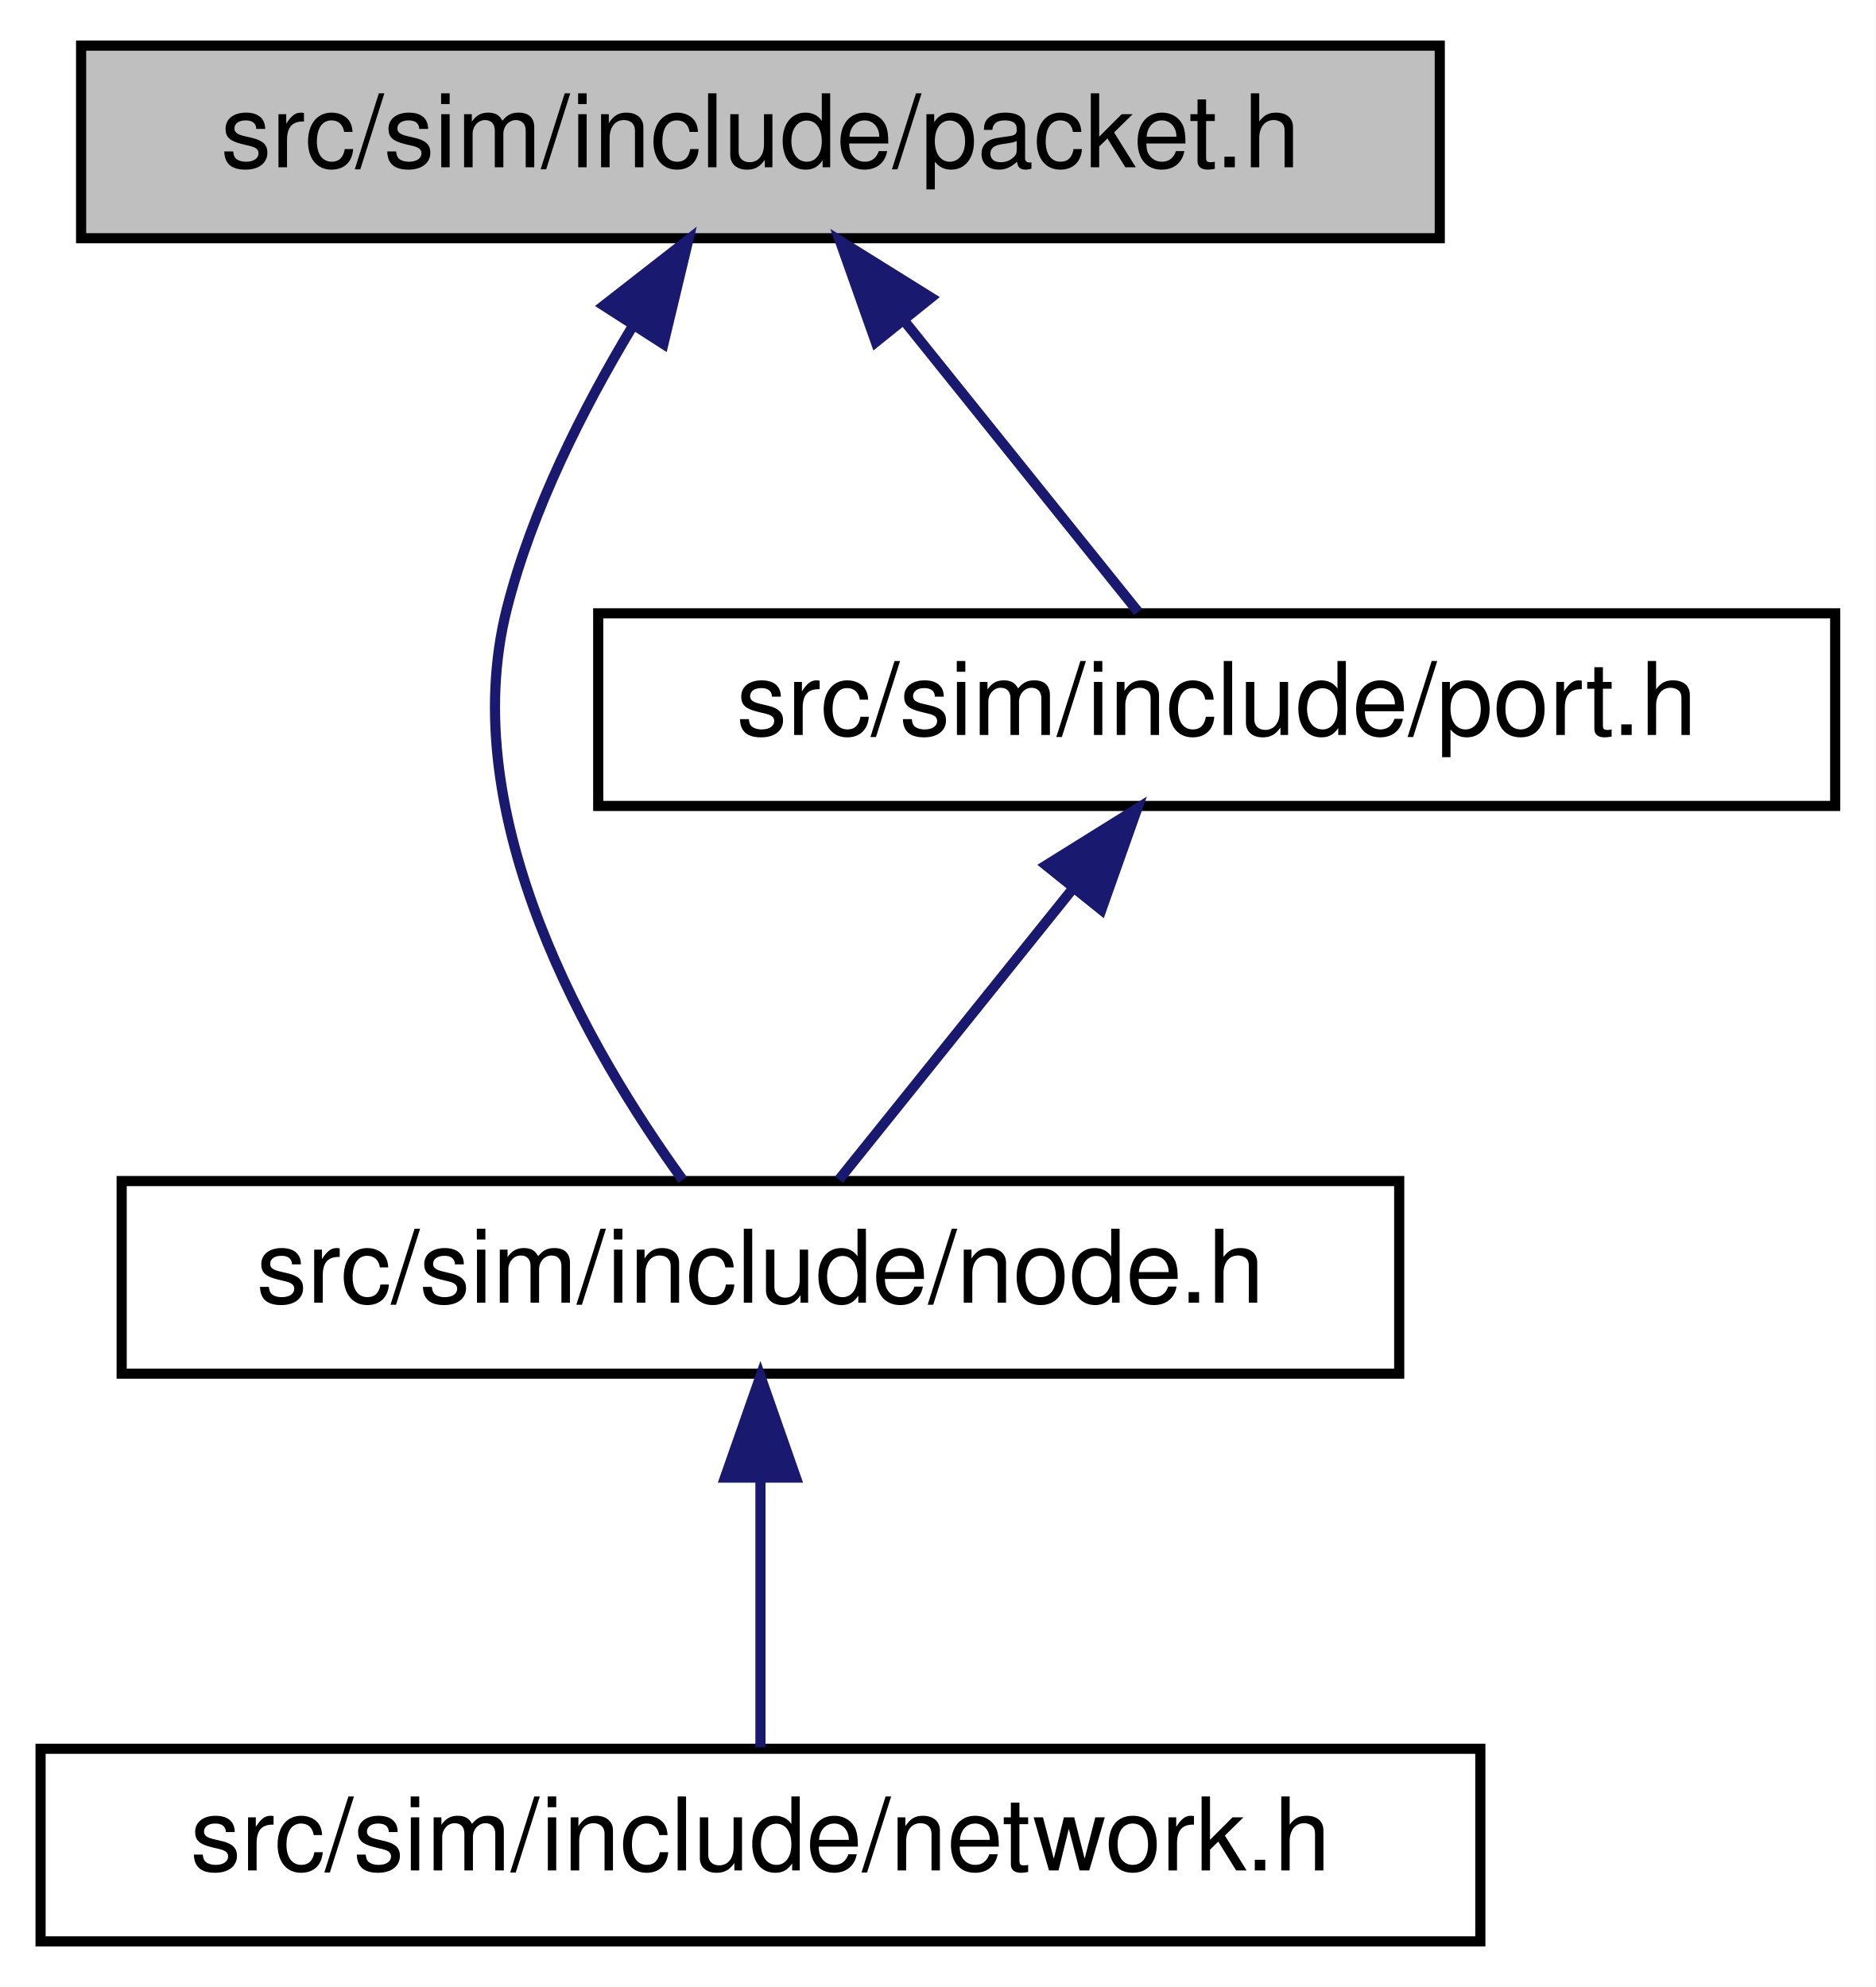
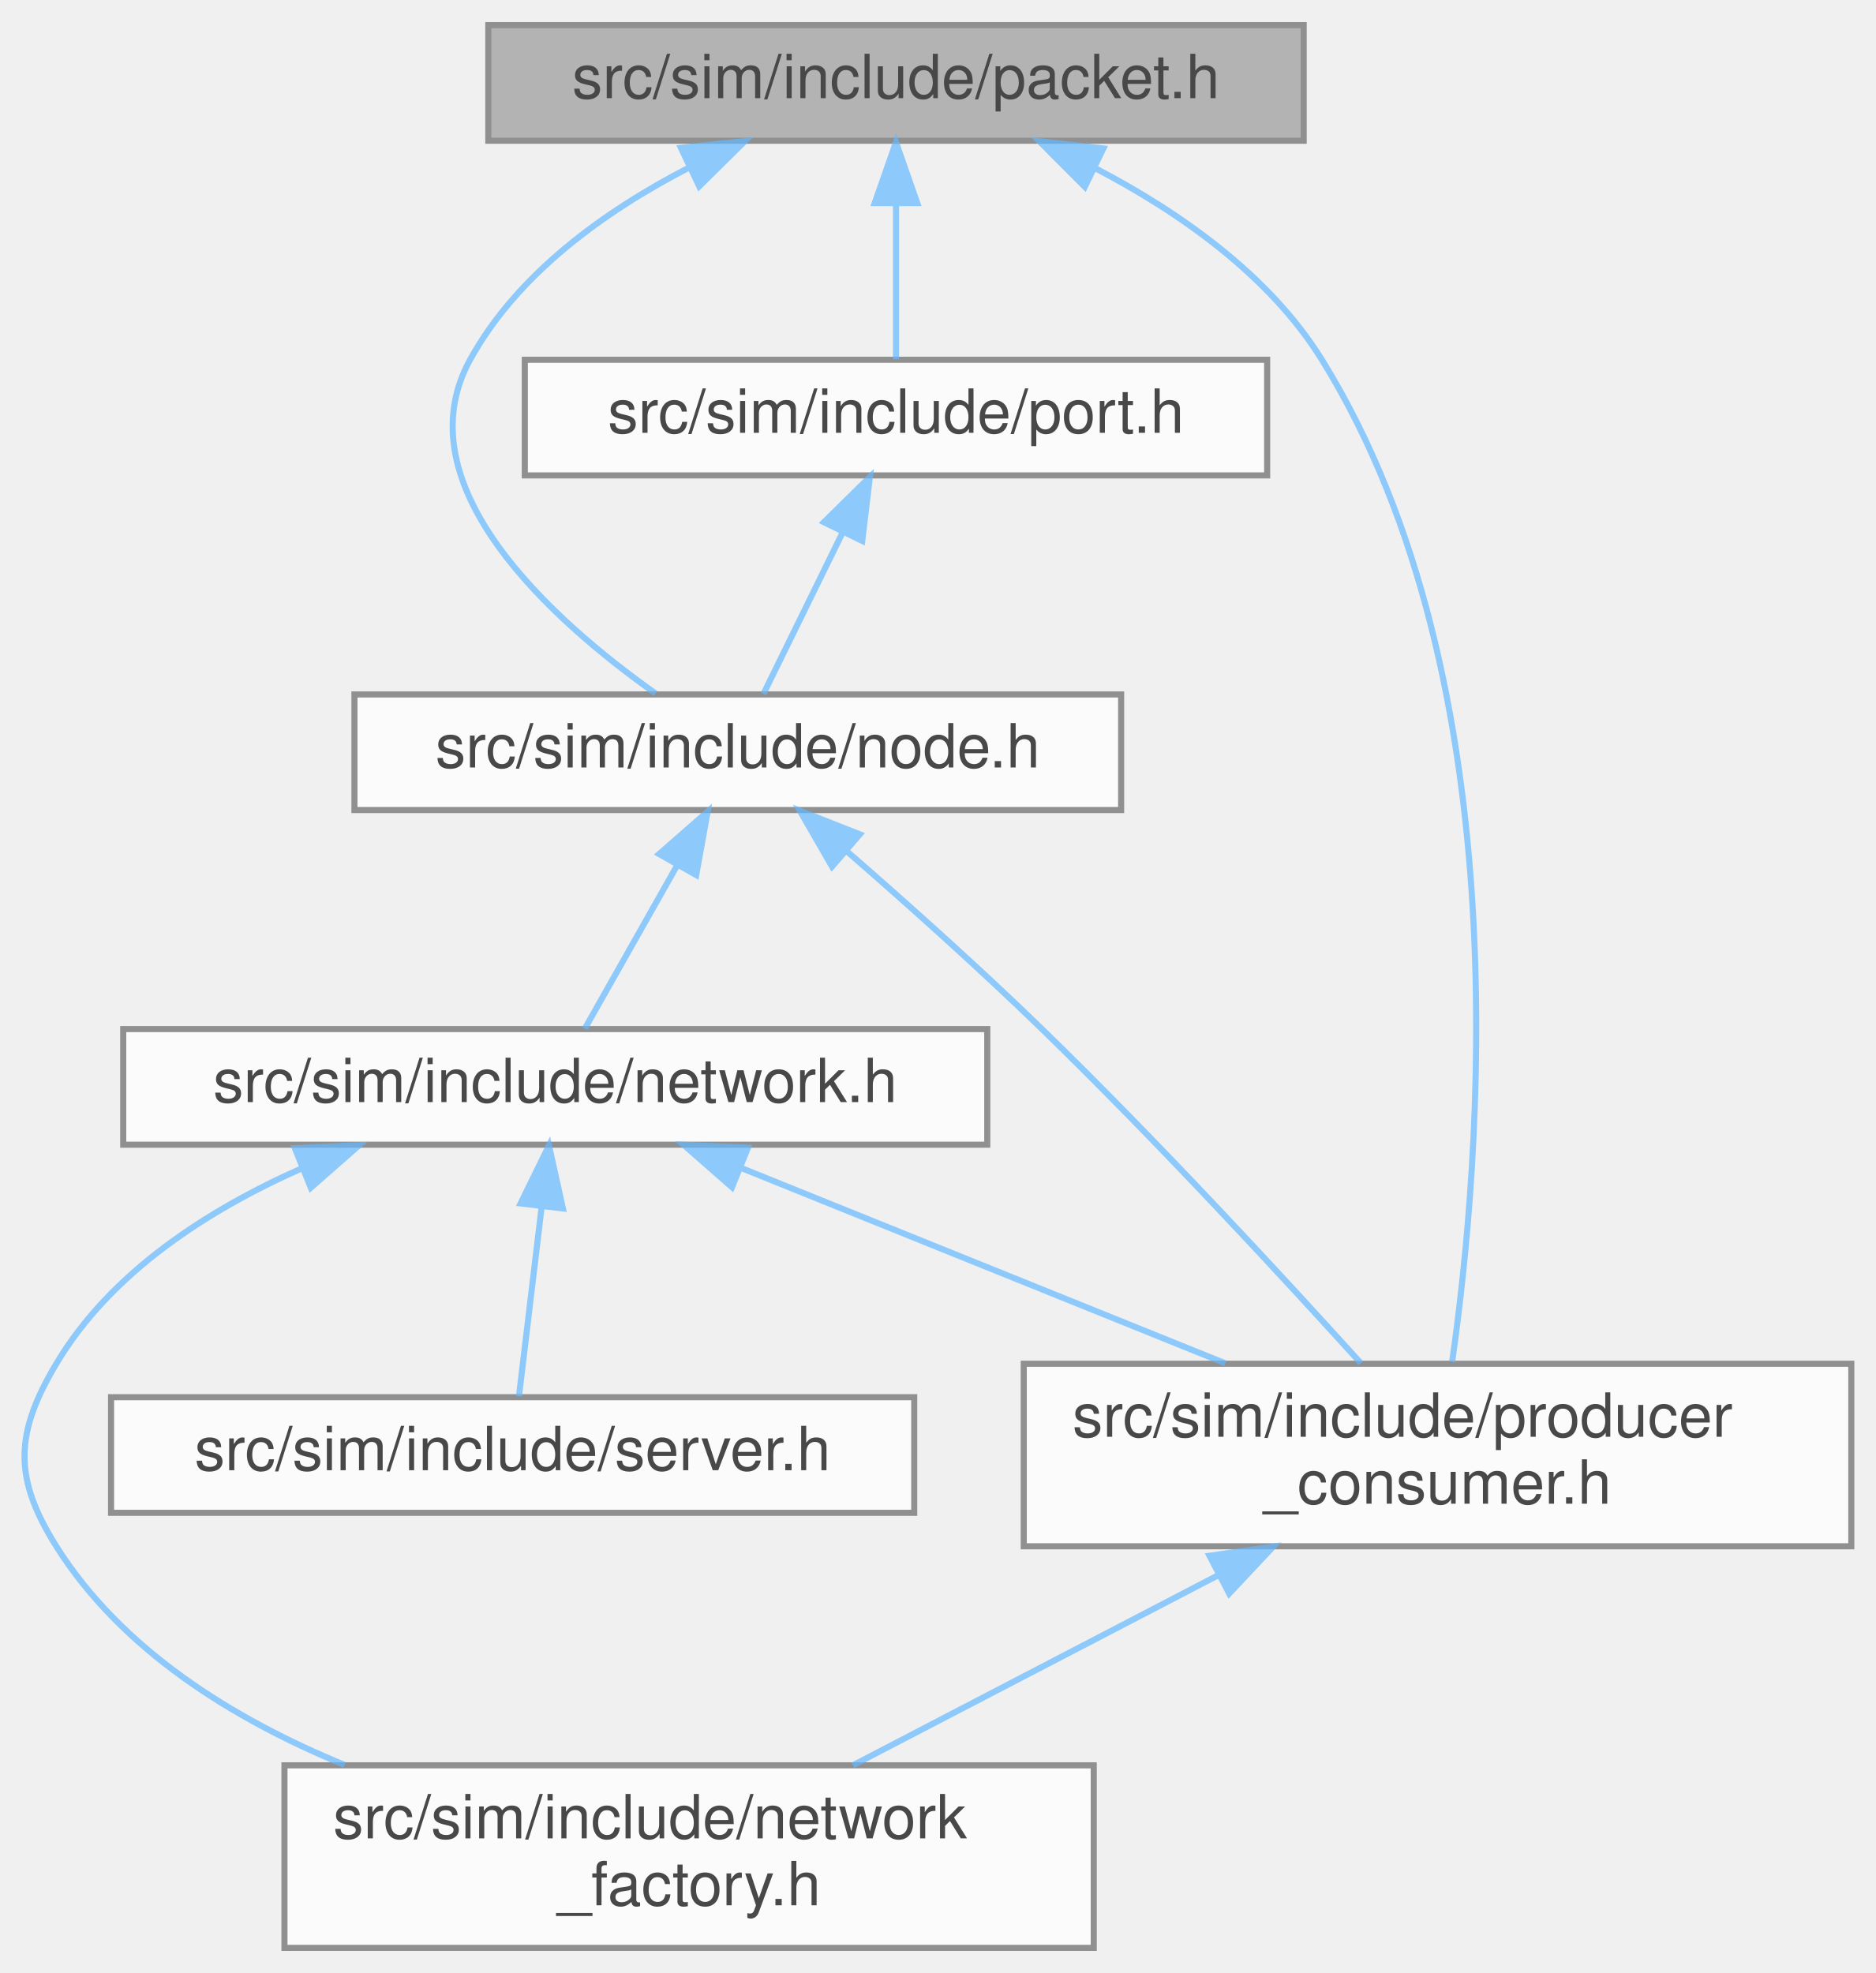
- <svg xmlns="http://www.w3.org/2000/svg" xmlns:xlink="http://www.w3.org/1999/xlink" width="185pt" height="196pt" viewBox="0.00 0.00 185.00 196.00">
-   <g id="graph0" class="graph" transform="scale(1 1) rotate(0) translate(4 192)">
-     <polygon fill="#ffffff" stroke="transparent" points="-4,4 -4,-192 181,-192 181,4 -4,4" />
-     <g id="node1" class="node">
-       <polygon fill="#bfbfbf" stroke="#000000" points="4,-168.5 4,-187.5 138,-187.5 138,-168.5 4,-168.5" />
-       <text text-anchor="middle" x="71" y="-175.5" font-family="Helvetica,sans-Serif" font-size="10.00" fill="#000000">src/sim/include/packet.h</text>
-     </g>
-     <g id="node2" class="node">
-       <g id="a_node2">
-         <a xlink:href="node_8h.html" target="_top" xlink:title="定义了仿真系统中的基础节点类 ">
-           <polygon fill="#ffffff" stroke="#000000" points="8,-56.5 8,-75.5 134,-75.5 134,-56.5 8,-56.5" />
-           <text text-anchor="middle" x="71" y="-63.5" font-family="Helvetica,sans-Serif" font-size="10.00" fill="#000000">src/sim/include/node.h</text>
-         </a>
+ <svg xmlns="http://www.w3.org/2000/svg" xmlns:xlink="http://www.w3.org/1999/xlink" width="308pt" height="324pt" viewBox="0.00 0.00 308.25 324.00">
+   <svg id="main" version="1.1" xml:space="preserve">
+     <style type="text/css">
+ .node, .edge {opacity: 0.7;}
+ .node.selected, .edge.selected {opacity: 1;}
+ .edge:hover path { stroke: red; }
+ .edge:hover polygon { stroke: red; fill: red; }
+ </style>
+     <svg id="graph" class="graph">
+       <g id="graph0" class="graph" transform="scale(1 1) rotate(0) translate(4 320)">
+         <g id="Node000001" class="node">
+           <g id="a_Node000001">
+             <a xlink:title="定义了仿真系统中的数据包类型">
+               <polygon fill="#999999" stroke="#666666" points="210.25,-316 76.25,-316 76.25,-297 210.25,-297 210.25,-316" />
+               <text text-anchor="middle" x="143.25" y="-304" font-family="Helvetica,sans-Serif" font-size="10.00">src/sim/include/packet.h</text>
+             </a>
+           </g>
+         </g>
+         <g id="Node000002" class="node">
+           <g id="a_Node000002">
+             <a xlink:href="node_8h.html" target="_top" xlink:title="定义了仿真系统中的基础节点类">
+               <polygon fill="white" stroke="#666666" points="180.25,-206 54.25,-206 54.25,-187 180.25,-187 180.25,-206" />
+               <text text-anchor="middle" x="117.25" y="-194" font-family="Helvetica,sans-Serif" font-size="10.00">src/sim/include/node.h</text>
+             </a>
+           </g>
+         </g>
+         <g id="edge1_Node000001_Node000002" class="edge">
+           <g id="a_edge1_Node000001_Node000002">
+             <a xlink:title=" ">
+               <path fill="none" stroke="#63b8ff" d="M109.14,-292.54C95.42,-285.44 81.03,-275.15 73.25,-261 61.89,-240.31 86.95,-218.06 103.72,-206.17" />
+               <polygon fill="#63b8ff" stroke="#63b8ff" points="107.91,-295.83 118.44,-296.95 110.91,-289.51 107.91,-295.83" />
+             </a>
+           </g>
+         </g>
+         <g id="Node000005" class="node">
+           <g id="a_Node000005">
+             <a xlink:href="producer__consumer_8h.html" target="_top" xlink:title="定义了仿真系统中的生产者和消费者节点">
+               <polygon fill="white" stroke="#666666" points="300.25,-96 164.25,-96 164.25,-66 300.25,-66 300.25,-96" />
+               <text text-anchor="start" x="172.25" y="-84" font-family="Helvetica,sans-Serif" font-size="10.00">src/sim/include/producer</text>
+               <text text-anchor="middle" x="232.25" y="-73" font-family="Helvetica,sans-Serif" font-size="10.00">_consumer.h</text>
+             </a>
+           </g>
+         </g>
+         <g id="edge10_Node000001_Node000005" class="edge">
+           <g id="a_edge10_Node000001_Node000005">
+             <a xlink:title=" ">
+               <path fill="none" stroke="#63b8ff" d="M176.08,-292.44C189.84,-285.26 204.62,-274.92 213.25,-261 246.2,-207.88 239.26,-128.51 234.65,-96.32" />
+               <polygon fill="#63b8ff" stroke="#63b8ff" points="174.28,-289.42 166.8,-296.92 177.33,-295.73 174.28,-289.42" />
+             </a>
+           </g>
+         </g>
+         <g id="Node000007" class="node">
+           <g id="a_Node000007">
+             <a xlink:href="port_8h.html" target="_top" xlink:title="定义了仿真系统中的端口系统">
+               <polygon fill="white" stroke="#666666" points="204.25,-261 82.25,-261 82.25,-242 204.25,-242 204.25,-261" />
+               <text text-anchor="middle" x="143.25" y="-249" font-family="Helvetica,sans-Serif" font-size="10.00">src/sim/include/port.h</text>
+             </a>
+           </g>
+         </g>
+         <g id="edge8_Node000001_Node000007" class="edge">
+           <g id="a_edge8_Node000001_Node000007">
+             <a xlink:title=" ">
+               <path fill="none" stroke="#63b8ff" d="M143.25,-286.66C143.25,-277.93 143.25,-267.99 143.25,-261.09" />
+               <polygon fill="#63b8ff" stroke="#63b8ff" points="139.75,-286.75 143.25,-296.75 146.75,-286.75 139.75,-286.75" />
+             </a>
+           </g>
+         </g>
+         <g id="Node000003" class="node">
+           <g id="a_Node000003">
+             <a xlink:href="network_8h.html" target="_top" xlink:title="定义了仿真系统中的网络节点">
+               <polygon fill="white" stroke="#666666" points="158.25,-151 16.25,-151 16.25,-132 158.25,-132 158.25,-151" />
+               <text text-anchor="middle" x="87.25" y="-139" font-family="Helvetica,sans-Serif" font-size="10.00">src/sim/include/network.h</text>
+             </a>
+           </g>
+         </g>
+         <g id="edge2_Node000002_Node000003" class="edge">
+           <g id="a_edge2_Node000002_Node000003">
+             <a xlink:title=" ">
+               <path fill="none" stroke="#63b8ff" d="M107.24,-177.82C102.15,-168.82 96.19,-158.29 92.12,-151.09" />
+               <polygon fill="#63b8ff" stroke="#63b8ff" points="104.33,-179.77 112.3,-186.75 110.42,-176.32 104.33,-179.77" />
+             </a>
+           </g>
+         </g>
+         <g id="edge7_Node000002_Node000005" class="edge">
+           <g id="a_edge7_Node000002_Node000005">
+             <a xlink:title=" ">
+               <path fill="none" stroke="#63b8ff" d="M135.24,-180.17C144.92,-171.75 156.94,-161.02 167.25,-151 186.13,-132.65 206.8,-110.28 219.65,-96.09" />
+               <polygon fill="#63b8ff" stroke="#63b8ff" points="132.74,-177.71 127.45,-186.89 137.31,-183.01 132.74,-177.71" />
+             </a>
+           </g>
+         </g>
+         <g id="Node000004" class="node">
+           <g id="a_Node000004">
+             <a xlink:href="network__factory_8h.html" target="_top" xlink:title="定义了仿真系统中的网络工厂类">
+               <polygon fill="white" stroke="#666666" points="175.75,-30 42.75,-30 42.75,0 175.75,0 175.75,-30" />
+               <text text-anchor="start" x="50.75" y="-18" font-family="Helvetica,sans-Serif" font-size="10.00">src/sim/include/network</text>
+               <text text-anchor="middle" x="109.25" y="-7" font-family="Helvetica,sans-Serif" font-size="10.00">_factory.h</text>
+             </a>
+           </g>
+         </g>
+         <g id="edge3_Node000003_Node000004" class="edge">
+           <g id="a_edge3_Node000003_Node000004">
+             <a xlink:title=" ">
+               <path fill="none" stroke="#63b8ff" d="M45.54,-128.09C30.09,-121.24 14.17,-110.98 5.25,-96 -1.57,-84.54 -1.84,-77.29 5.25,-66 15.97,-48.96 34.3,-37.59 52.62,-30.07" />
+               <polygon fill="#63b8ff" stroke="#63b8ff" points="44.46,-131.42 55.04,-131.92 47.08,-124.93 44.46,-131.42" />
+             </a>
+           </g>
+         </g>
+         <g id="edge4_Node000003_Node000005" class="edge">
+           <g id="a_edge4_Node000003_Node000005">
+             <a xlink:title=" ">
+               <path fill="none" stroke="#63b8ff" d="M117.72,-128.21C141,-118.82 173.1,-105.87 197.39,-96.06" />
+               <polygon fill="#63b8ff" stroke="#63b8ff" points="116.3,-125.01 108.34,-131.99 118.92,-131.5 116.3,-125.01" />
+             </a>
+           </g>
+         </g>
+         <g id="Node000006" class="node">
+           <g id="a_Node000006">
+             <a xlink:href="server_8h.html" target="_top" xlink:title="定义了仿真系统中的HTTP服务器和仿真引擎">
+               <polygon fill="white" stroke="#666666" points="146.25,-90.5 14.25,-90.5 14.25,-71.5 146.25,-71.5 146.25,-90.5" />
+               <text text-anchor="middle" x="80.25" y="-78.5" font-family="Helvetica,sans-Serif" font-size="10.00">src/sim/include/server.h</text>
+             </a>
+           </g>
+         </g>
+         <g id="edge6_Node000003_Node000006" class="edge">
+           <g id="a_edge6_Node000003_Node000006">
+             <a xlink:title=" ">
+               <path fill="none" stroke="#63b8ff" d="M85,-121.66C83.75,-111.24 82.26,-98.8 81.29,-90.67" />
+               <polygon fill="#63b8ff" stroke="#63b8ff" points="81.56,-122.35 86.22,-131.87 88.51,-121.52 81.56,-122.35" />
+             </a>
+           </g>
+         </g>
+         <g id="edge5_Node000005_Node000004" class="edge">
+           <g id="a_edge5_Node000005_Node000004">
+             <a xlink:title=" ">
+               <path fill="none" stroke="#63b8ff" d="M196.2,-61.24C177.01,-51.25 153.79,-39.18 136.18,-30.01" />
+               <polygon fill="#63b8ff" stroke="#63b8ff" points="194.77,-64.44 205.26,-65.95 198.01,-58.23 194.77,-64.44" />
+             </a>
+           </g>
+         </g>
+         <g id="edge9_Node000007_Node000002" class="edge">
+           <g id="a_edge9_Node000007_Node000002">
+             <a xlink:title=" ">
+               <path fill="none" stroke="#63b8ff" d="M134.44,-232.53C130.06,-223.6 124.96,-213.22 121.47,-206.09" />
+               <polygon fill="#63b8ff" stroke="#63b8ff" points="131.41,-234.31 138.96,-241.75 137.7,-231.23 131.41,-234.31" />
+             </a>
+           </g>
+         </g>
      </g>
-     </g>
-     <g id="edge1" class="edge">
-       <path fill="none" stroke="#191970" d="M58.375,-159.787C53.487,-151.669 48.478,-141.751 46,-132 40.748,-111.337 54.185,-88.272 63.332,-75.617" />
-       <polygon fill="#191970" stroke="#191970" points="55.544,-161.856 63.898,-168.372 61.431,-158.069 55.544,-161.856" />
-     </g>
-     <g id="node4" class="node">
-       <g id="a_node4">
-         <a xlink:href="port_8h.html" target="_top" xlink:title="定义了仿真系统中的端口系统 ">
-           <polygon fill="#ffffff" stroke="#000000" points="55,-112.5 55,-131.5 177,-131.5 177,-112.5 55,-112.5" />
-           <text text-anchor="middle" x="116" y="-119.5" font-family="Helvetica,sans-Serif" font-size="10.00" fill="#000000">src/sim/include/port.h</text>
-         </a>
-       </g>
-     </g>
-     <g id="edge3" class="edge">
-       <path fill="none" stroke="#191970" d="M85.295,-160.211C92.9,-150.747 101.954,-139.48 108.251,-131.643" />
-       <polygon fill="#191970" stroke="#191970" points="82.374,-158.258 78.838,-168.245 87.831,-162.643 82.374,-158.258" />
-     </g>
-     <g id="node3" class="node">
-       <g id="a_node3">
-         <a xlink:href="network_8h.html" target="_top" xlink:title="定义了仿真系统中的网络节点 ">
-           <polygon fill="#ffffff" stroke="#000000" points="0,-.5 0,-19.5 142,-19.5 142,-.5 0,-.5" />
-           <text text-anchor="middle" x="71" y="-7.5" font-family="Helvetica,sans-Serif" font-size="10.00" fill="#000000">src/sim/include/network.h</text>
-         </a>
-       </g>
-     </g>
-     <g id="edge2" class="edge">
-       <path fill="none" stroke="#191970" d="M71,-46.157C71,-37.155 71,-26.92 71,-19.643" />
-       <polygon fill="#191970" stroke="#191970" points="67.5,-46.245 71,-56.245 74.5,-46.246 67.5,-46.245" />
-     </g>
-     <g id="edge4" class="edge">
-       <path fill="none" stroke="#191970" d="M101.705,-104.211C94.1,-94.747 85.046,-83.48 78.749,-75.643" />
-       <polygon fill="#191970" stroke="#191970" points="99.169,-106.643 108.162,-112.246 104.626,-102.258 99.169,-106.643" />
-     </g>
-   </g>
+     </svg>
+   </svg>
+   <style type="text/css">
+ 
+ [data-mouse-over-selected='false'] { opacity: 0.7; }
+ [data-mouse-over-selected='true']  { opacity: 1.0; }
+ 
+ </style>
</svg>
